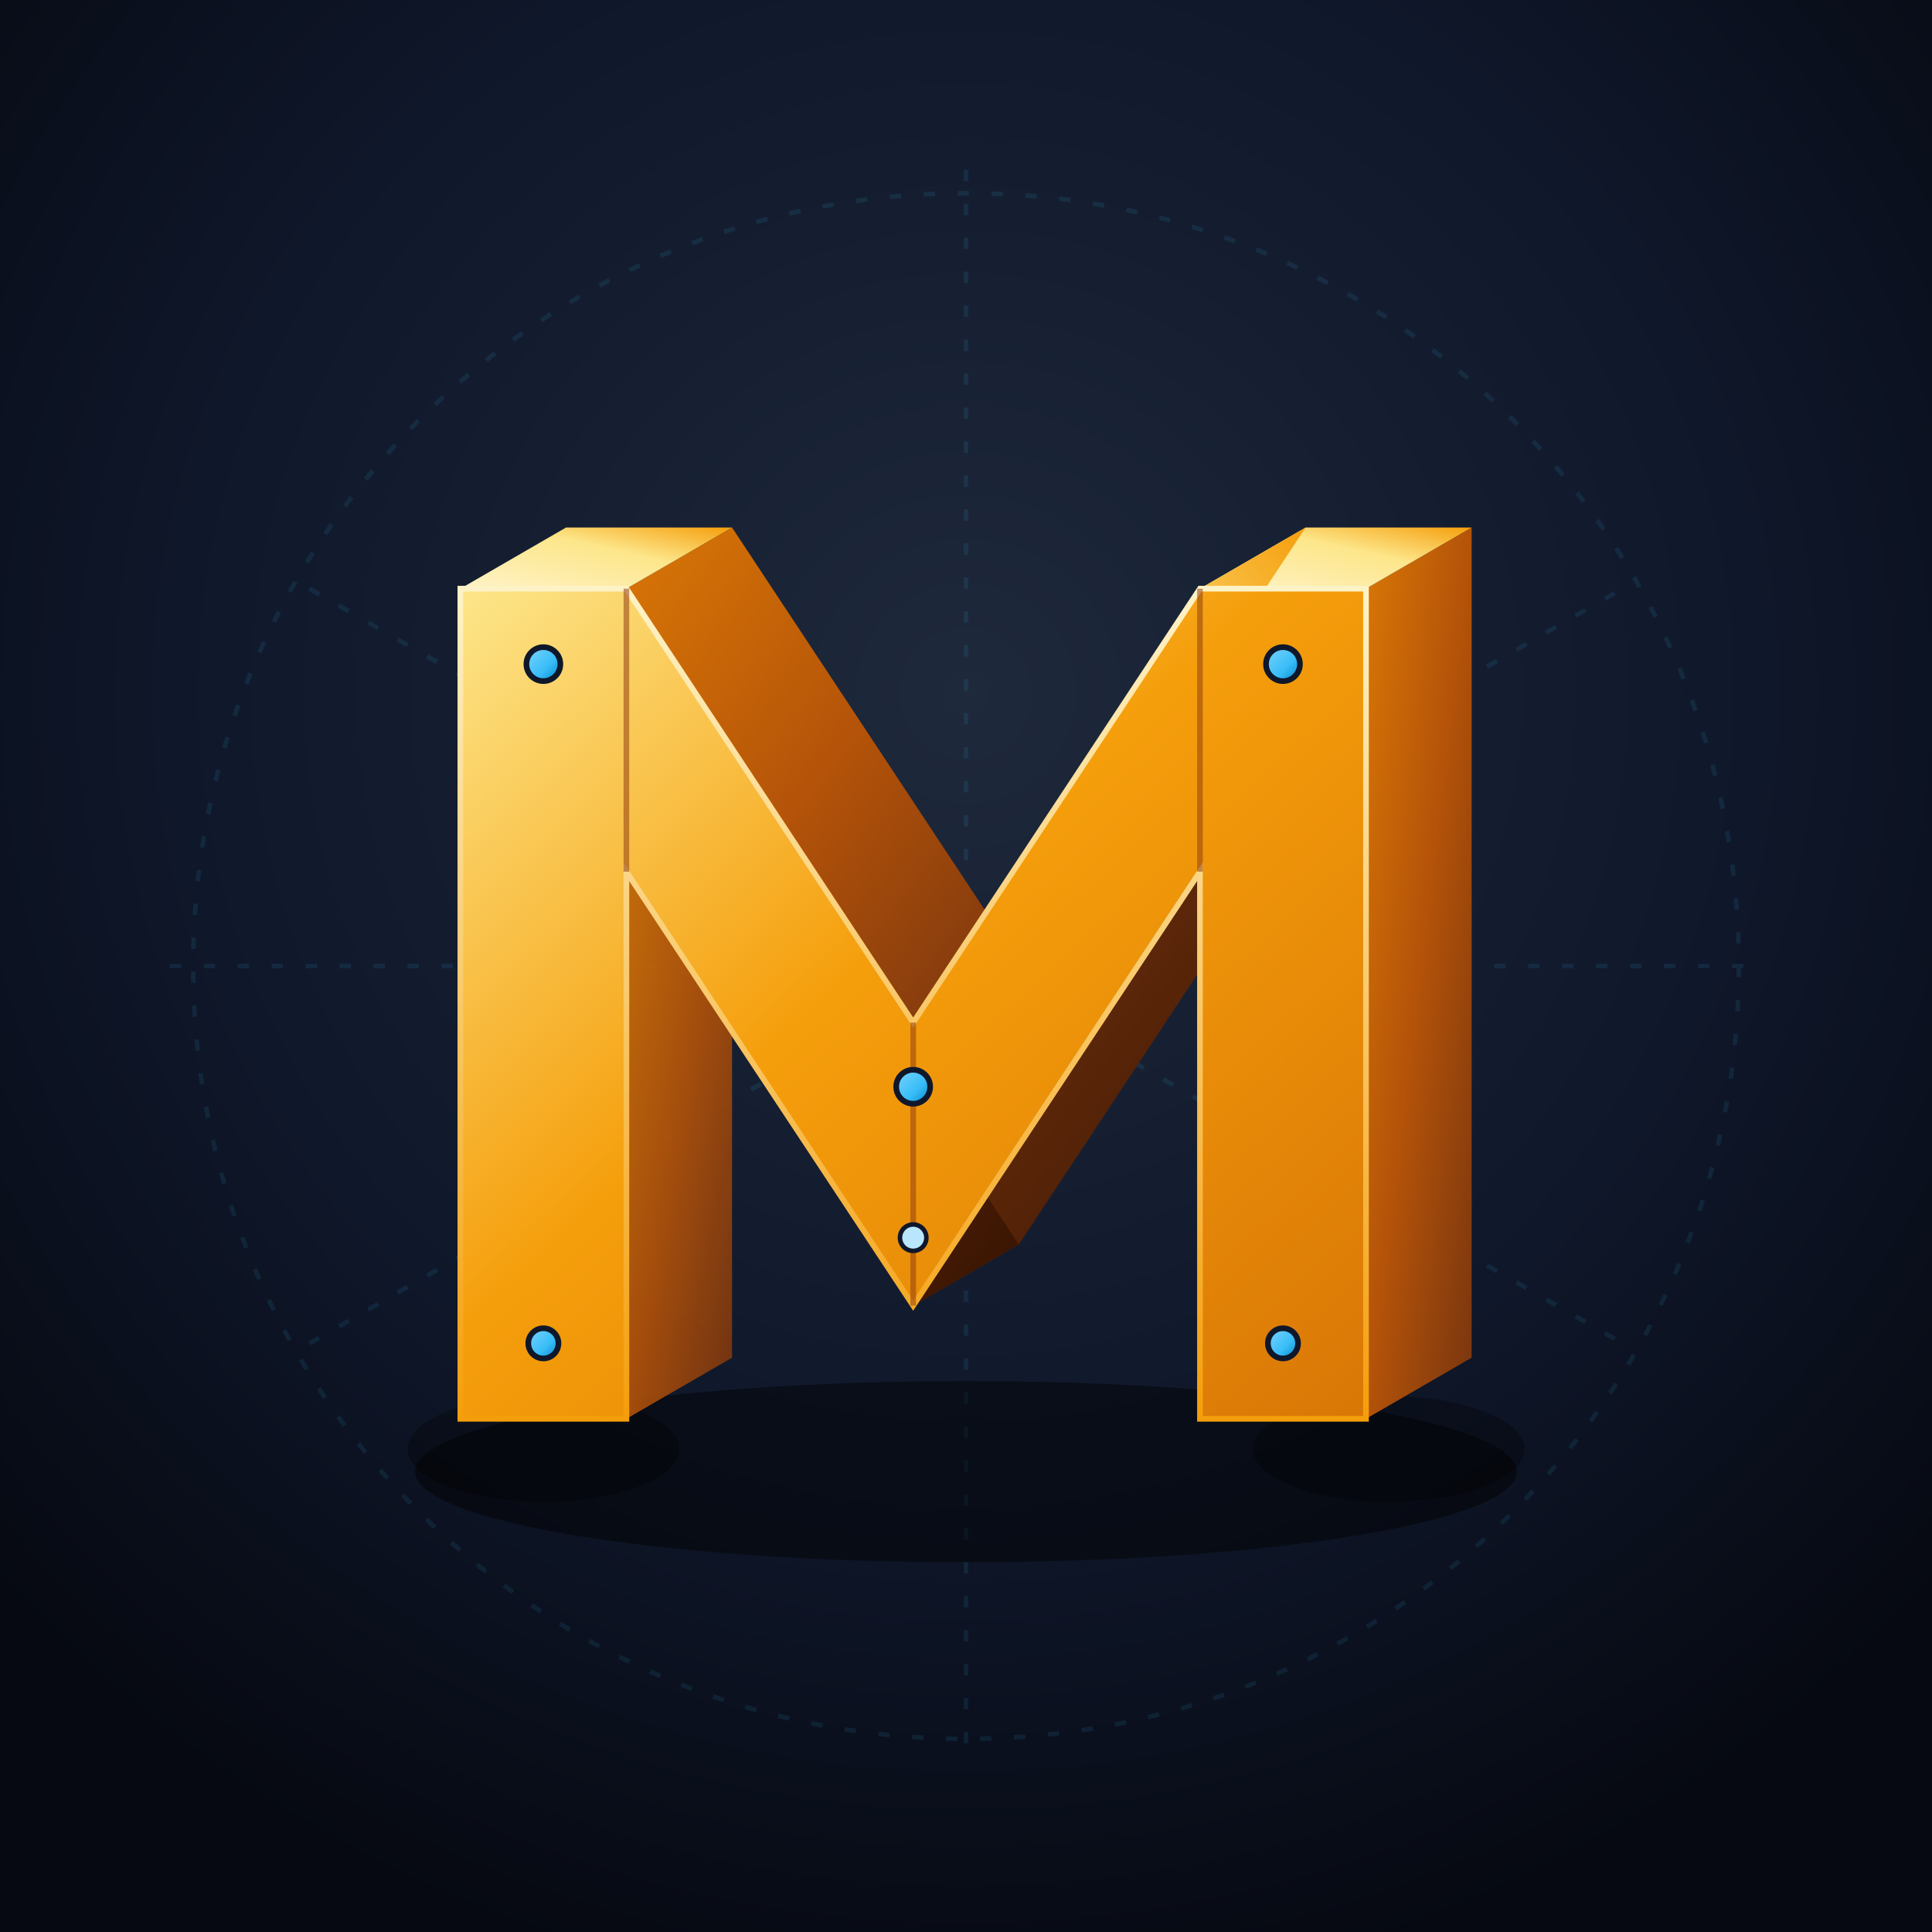
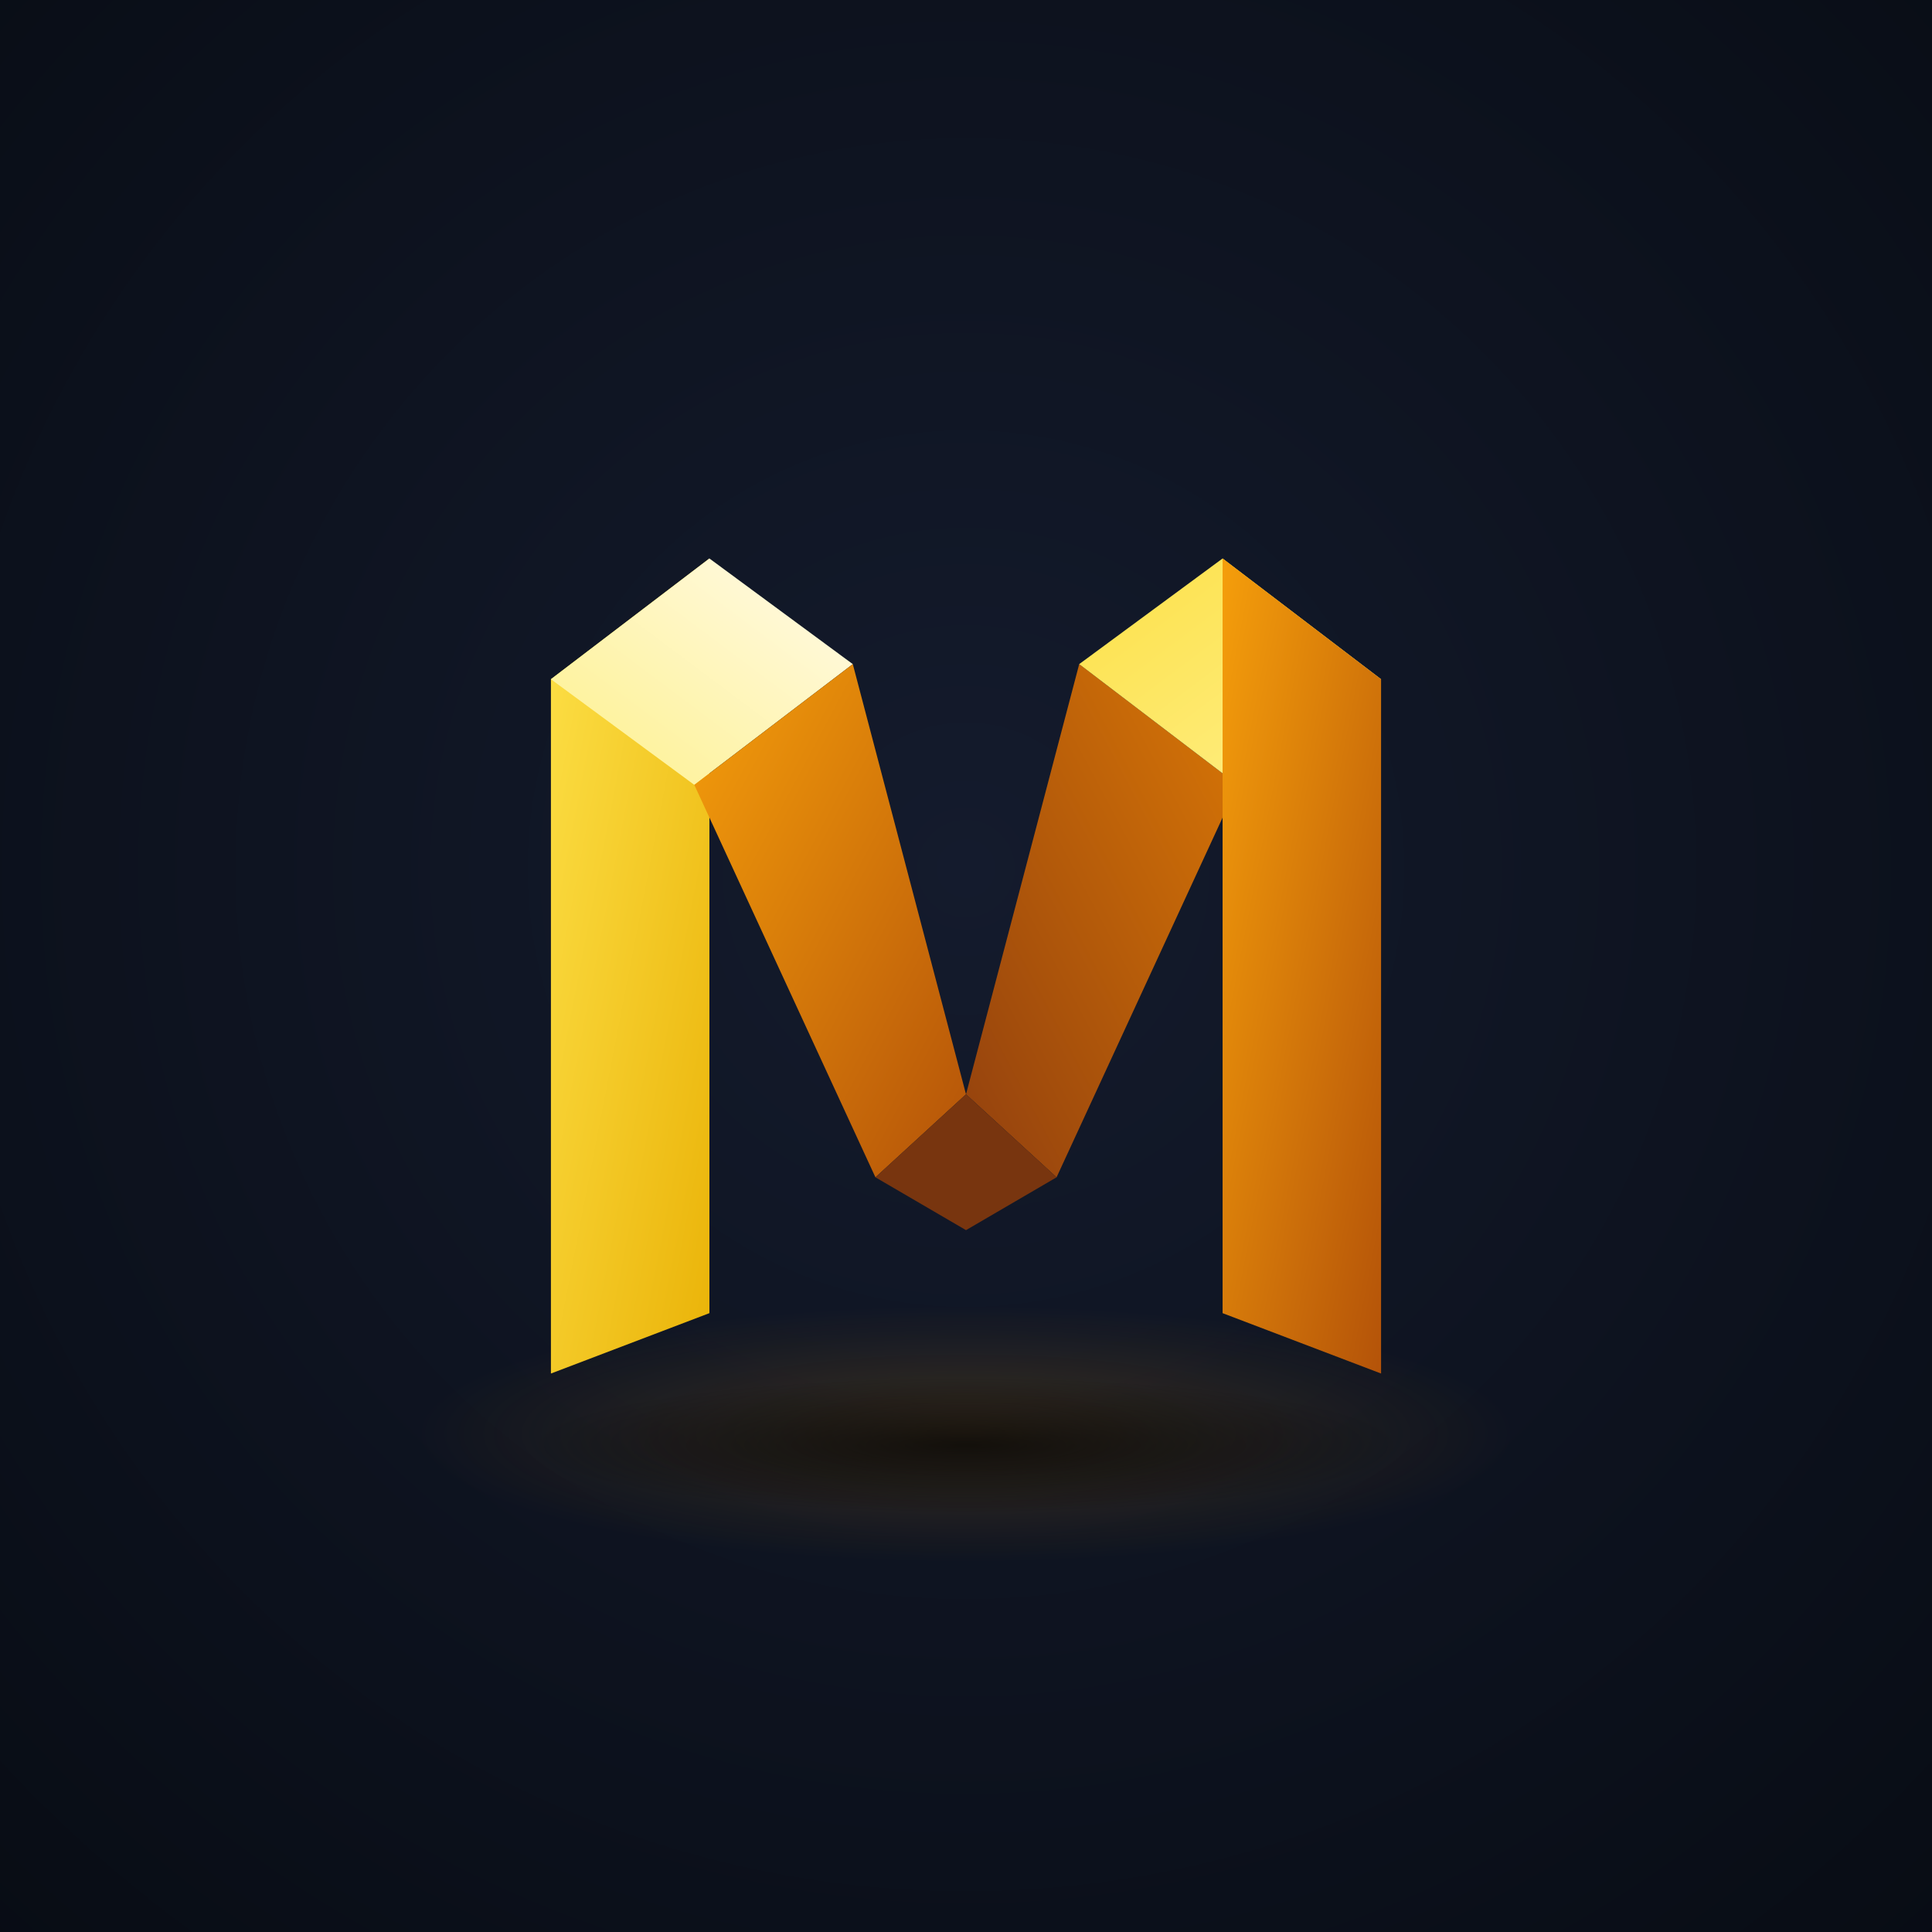
<svg xmlns="http://www.w3.org/2000/svg" viewBox="0 0 512 512" width="512" height="512">
  <defs>
-     <radialGradient id="bgGrad" cx="50%" cy="36%" r="68%">
-       <stop offset="0%" stop-color="#1E293B" />
-       <stop offset="60%" stop-color="#0F172A" />
-       <stop offset="100%" stop-color="#060911" />
+     <radialGradient id="bg1" cx="50%" cy="45%" r="75%">
+       <stop offset="0%" stop-color="#141B2D" />
+       <stop offset="100%" stop-color="#080C14" />
    </radialGradient>
-     <linearGradient id="frontOak" x1="0%" y1="0%" x2="100%" y2="100%">
-       <stop offset="0%" stop-color="#FDE68A" />
-       <stop offset="45%" stop-color="#F59E0B" />
+     <radialGradient id="floorGlow1" cx="50%" cy="50%" r="50%">
+       <stop offset="0%" stop-color="#F59E0B" stop-opacity="0.18" />
+       <stop offset="100%" stop-color="#F59E0B" stop-opacity="0" />
+     </radialGradient>
+     <radialGradient id="floorShadow1" cx="50%" cy="50%" r="50%">
+       <stop offset="0%" stop-color="#000000" stop-opacity="0.65" />
+       <stop offset="100%" stop-color="#000000" stop-opacity="0" />
+     </radialGradient>
+     <linearGradient id="p1_leftOuter" x1="0" y1="0" x2="1" y2="1">
+       <stop offset="0%" stop-color="#FDE047" />
+       <stop offset="100%" stop-color="#EAB308" />
+     </linearGradient>
+     <linearGradient id="p1_leftTop" x1="0" y1="1" x2="1" y2="0">
+       <stop offset="0%" stop-color="#FEF08A" />
+       <stop offset="100%" stop-color="#FFFBEB" />
+     </linearGradient>
+     <linearGradient id="p1_leftValley" x1="0" y1="0" x2="1" y2="1">
+       <stop offset="0%" stop-color="#F59E0B" />
+       <stop offset="100%" stop-color="#B45309" />
+     </linearGradient>
+     <linearGradient id="p1_rightValley" x1="0" y1="1" x2="1" y2="0">
+       <stop offset="0%" stop-color="#92400E" />
      <stop offset="100%" stop-color="#D97706" />
    </linearGradient>
-     <linearGradient id="frontEdge" x1="0%" y1="0%" x2="0%" y2="100%">
-       <stop offset="0%" stop-color="#FEF3C7" />
-       <stop offset="100%" stop-color="#F59E0B" />
+     <linearGradient id="p1_rightTop" x1="0" y1="0" x2="1" y2="1">
+       <stop offset="0%" stop-color="#FDE047" />
+       <stop offset="100%" stop-color="#FEF08A" />
    </linearGradient>
-     <linearGradient id="topOak" x1="0%" y1="100%" x2="100%" y2="0%">
-       <stop offset="0%" stop-color="#FEF3C7" />
-       <stop offset="60%" stop-color="#FDE68A" />
-       <stop offset="100%" stop-color="#F59E0B" />
-     </linearGradient>
-     <linearGradient id="sideTeak" x1="0%" y1="0%" x2="100%" y2="100%">
-       <stop offset="0%" stop-color="#D97706" />
-       <stop offset="50%" stop-color="#B45309" />
-       <stop offset="100%" stop-color="#78350F" />
-     </linearGradient>
-     <linearGradient id="deepCeiling" x1="0%" y1="0%" x2="100%" y2="100%">
-       <stop offset="0%" stop-color="#78350F" />
-       <stop offset="100%" stop-color="#381402" />
-     </linearGradient>
-     <linearGradient id="cyanGrad" x1="0%" y1="0%" x2="100%" y2="100%">
-       <stop offset="0%" stop-color="#7DD3FC" />
-       <stop offset="60%" stop-color="#38BDF8" />
-       <stop offset="100%" stop-color="#0284C7" />
+     <linearGradient id="p1_rightOuter" x1="0" y1="0" x2="1" y2="1">
+       <stop offset="0%" stop-color="#F59E0B" />
+       <stop offset="100%" stop-color="#B45309" />
    </linearGradient>
  </defs>
-   <rect width="512" height="512" fill="url(#bgGrad)" />
-   <g opacity="0.10" stroke="#38BDF8" stroke-width="1.2" stroke-dasharray="3 6">
-     <circle cx="256" cy="256" r="204.8" fill="none" />
-     <line x1="256" y1="45" x2="256" y2="467" />
-     <line x1="45" y1="256" x2="467" y2="256" />
-     <line x1="82" y1="156" x2="430" y2="356" />
-     <line x1="82" y1="356" x2="430" y2="156" />
+   <rect width="512" height="512" fill="url(#bg1)" />
+   <ellipse cx="256" cy="380" rx="145" ry="34" fill="url(#floorGlow1)" />
+   <ellipse cx="256" cy="383" rx="115" ry="18" fill="url(#floorShadow1)" />
+   <g id="origami_gold">
+     <polygon points="146,180 188,148 188,348 146,364" fill="url(#p1_leftOuter)" />
+     <polygon points="146,180 188,148 226,176 184,208" fill="url(#p1_leftTop)" />
+     <polygon points="184,208 226,176 256,290 232,312" fill="url(#p1_leftValley)" />
+     <polygon points="256,290 280,312 328,208 286,176" fill="url(#p1_rightValley)" />
+     <polygon points="286,176 328,208 366,180 324,148" fill="url(#p1_rightTop)" />
+     <polygon points="324,148 366,180 366,364 324,348" fill="url(#p1_rightOuter)" />
+     <polygon points="232,312 256,290 280,312 256,326" fill="#78350F" />
  </g>
-   <ellipse cx="256" cy="390" rx="146" ry="24" fill="#000000" opacity="0.45" />
-   <ellipse cx="144" cy="384" rx="36" ry="14" fill="#000000" opacity="0.30" />
-   <ellipse cx="368" cy="384" rx="36" ry="14" fill="#000000" opacity="0.30" />
-   <polygon points="166,156 242,271 270,254.8 194,139.8" fill="url(#sideTeak)" />
-   <polygon points="362,156 362,376 390,359.8 390,139.8" fill="url(#sideTeak)" />
-   <polygon points="318,231 242,346 270,329.8 346,214.8" fill="url(#deepCeiling)" />
-   <polygon points="166,231 166,376 194,359.8 194,214.8" fill="url(#sideTeak)" opacity="0.9" />
-   <polygon points="122,156 166,156 194,139.8 150,139.8" fill="url(#topOak)" />
-   <polygon points="318,156 362,156 390,139.8 346,139.8" fill="url(#topOak)" />
-   <polygon points="242,271 318,156 346,139.8 270,254.8" fill="url(#topOak)" />
-   <polygon points="242,346 166,231 194,214.8 270,329.8" fill="url(#deepCeiling)" />
-   <polygon points="122,376 122,156 166,156 242,271 318,156 362,156 362,376 318,376 318,231 242,346 166,231 166,376" fill="url(#frontOak)" stroke="url(#frontEdge)" stroke-width="1.5" />
-   <line x1="166" y1="156" x2="166" y2="231" stroke="#92400E" stroke-width="1.5" opacity="0.55" />
-   <line x1="318" y1="156" x2="318" y2="231" stroke="#92400E" stroke-width="1.5" opacity="0.55" />
-   <line x1="242" y1="271" x2="242" y2="346" stroke="#92400E" stroke-width="1.5" opacity="0.55" />
-   <circle cx="144" cy="176" r="4.5" fill="url(#cyanGrad)" stroke="#0F172A" stroke-width="1.5" />
-   <circle cx="340" cy="176" r="4.5" fill="url(#cyanGrad)" stroke="#0F172A" stroke-width="1.5" />
-   <circle cx="242" cy="288" r="4.5" fill="url(#cyanGrad)" stroke="#0F172A" stroke-width="1.5" />
-   <circle cx="242" cy="328" r="3.5" fill="#BAE6FD" stroke="#0F172A" stroke-width="1.2" />
-   <circle cx="144" cy="356" r="4.0" fill="url(#cyanGrad)" stroke="#0F172A" stroke-width="1.5" />
-   <circle cx="340" cy="356" r="4.0" fill="url(#cyanGrad)" stroke="#0F172A" stroke-width="1.5" />
</svg>
